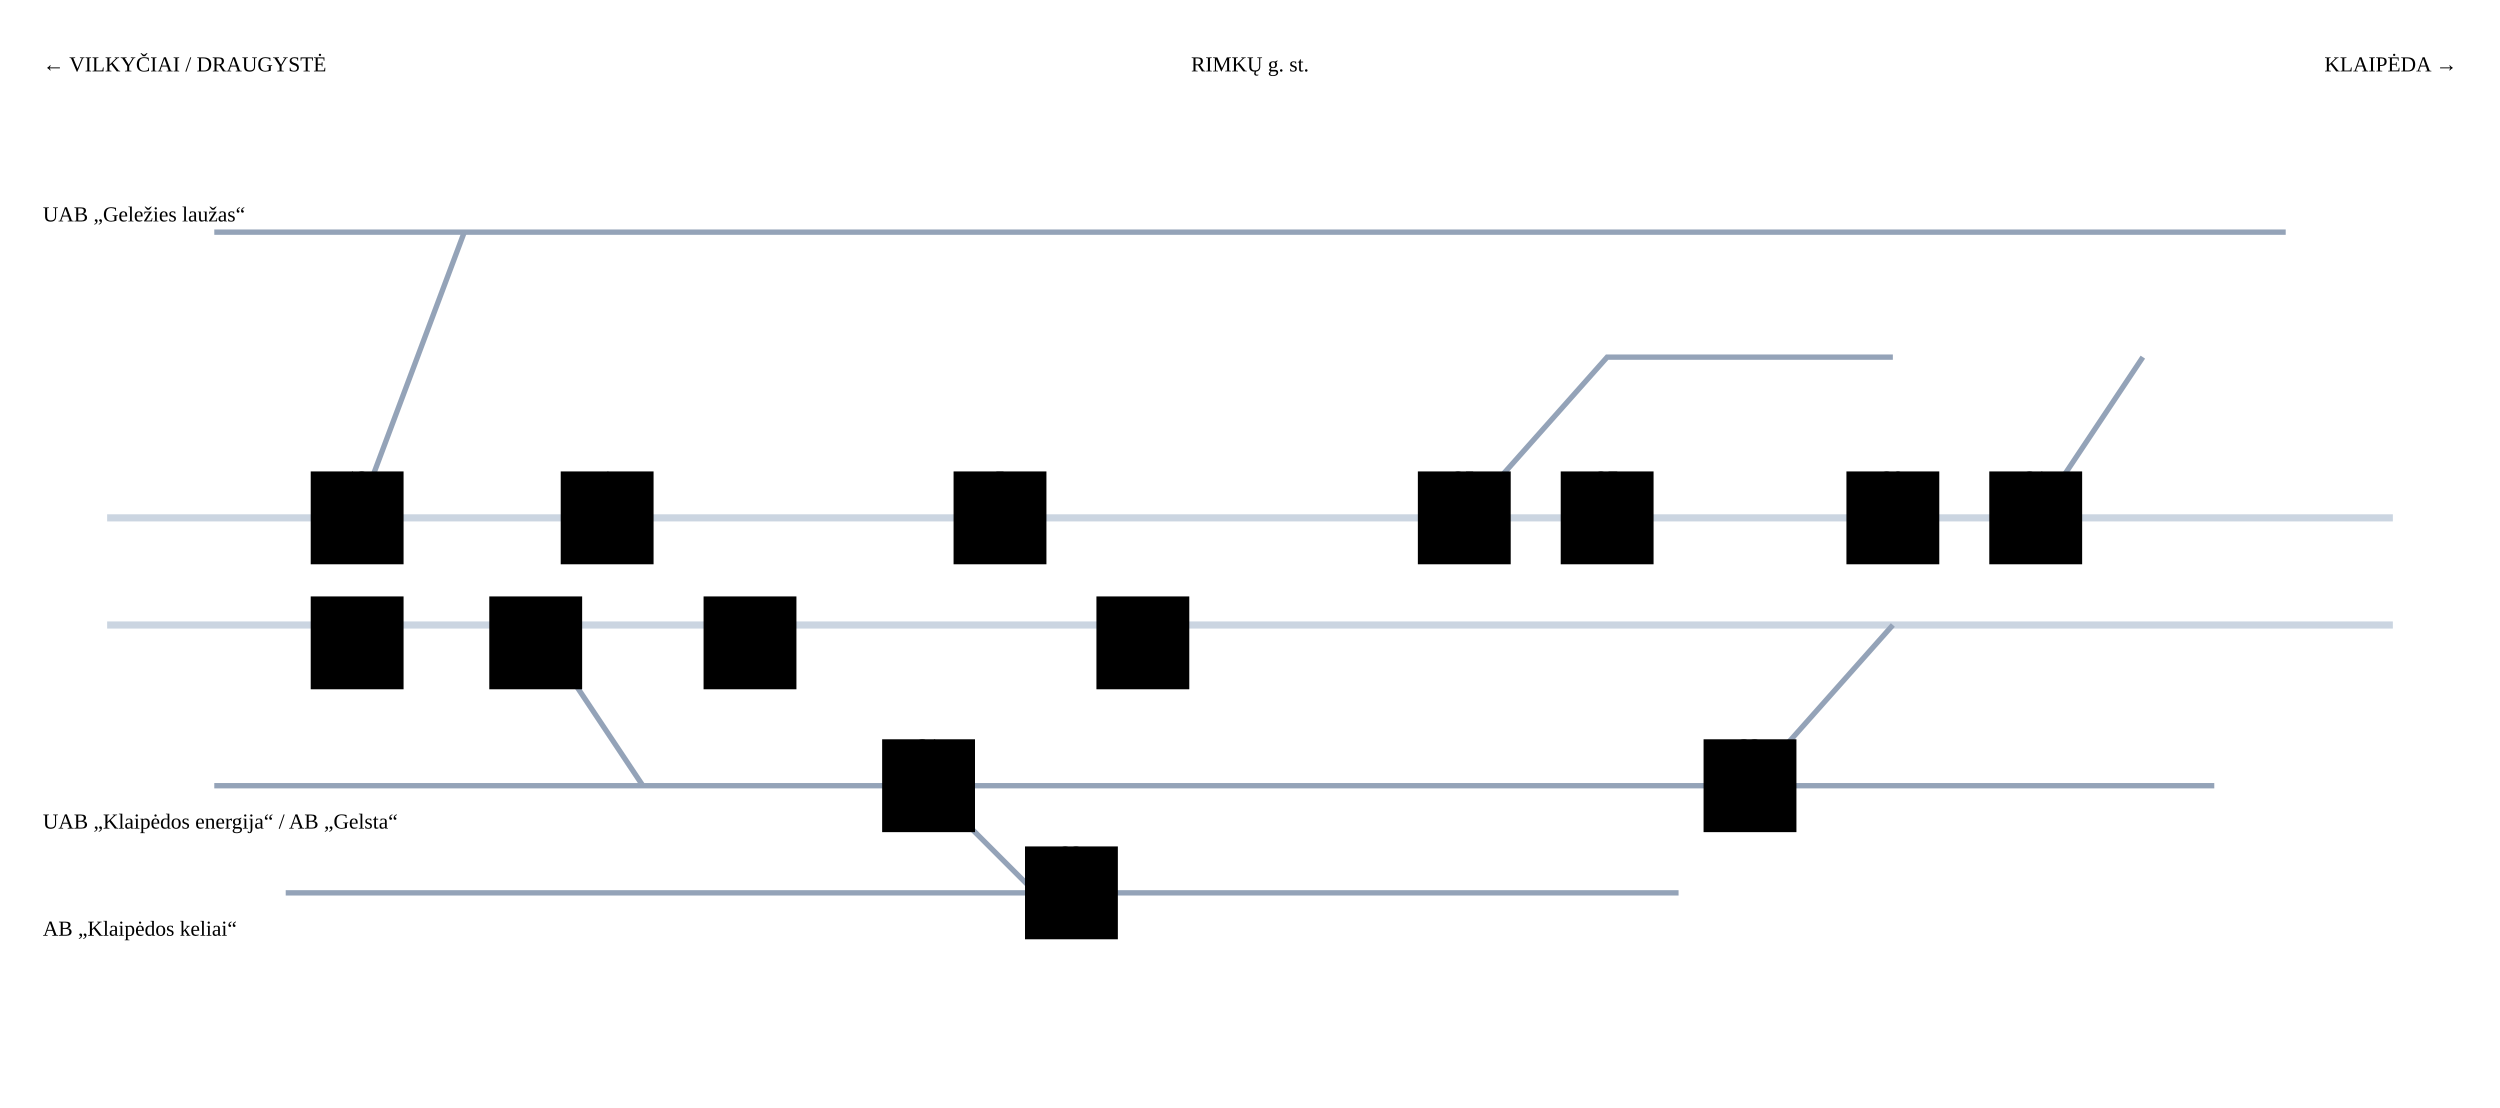
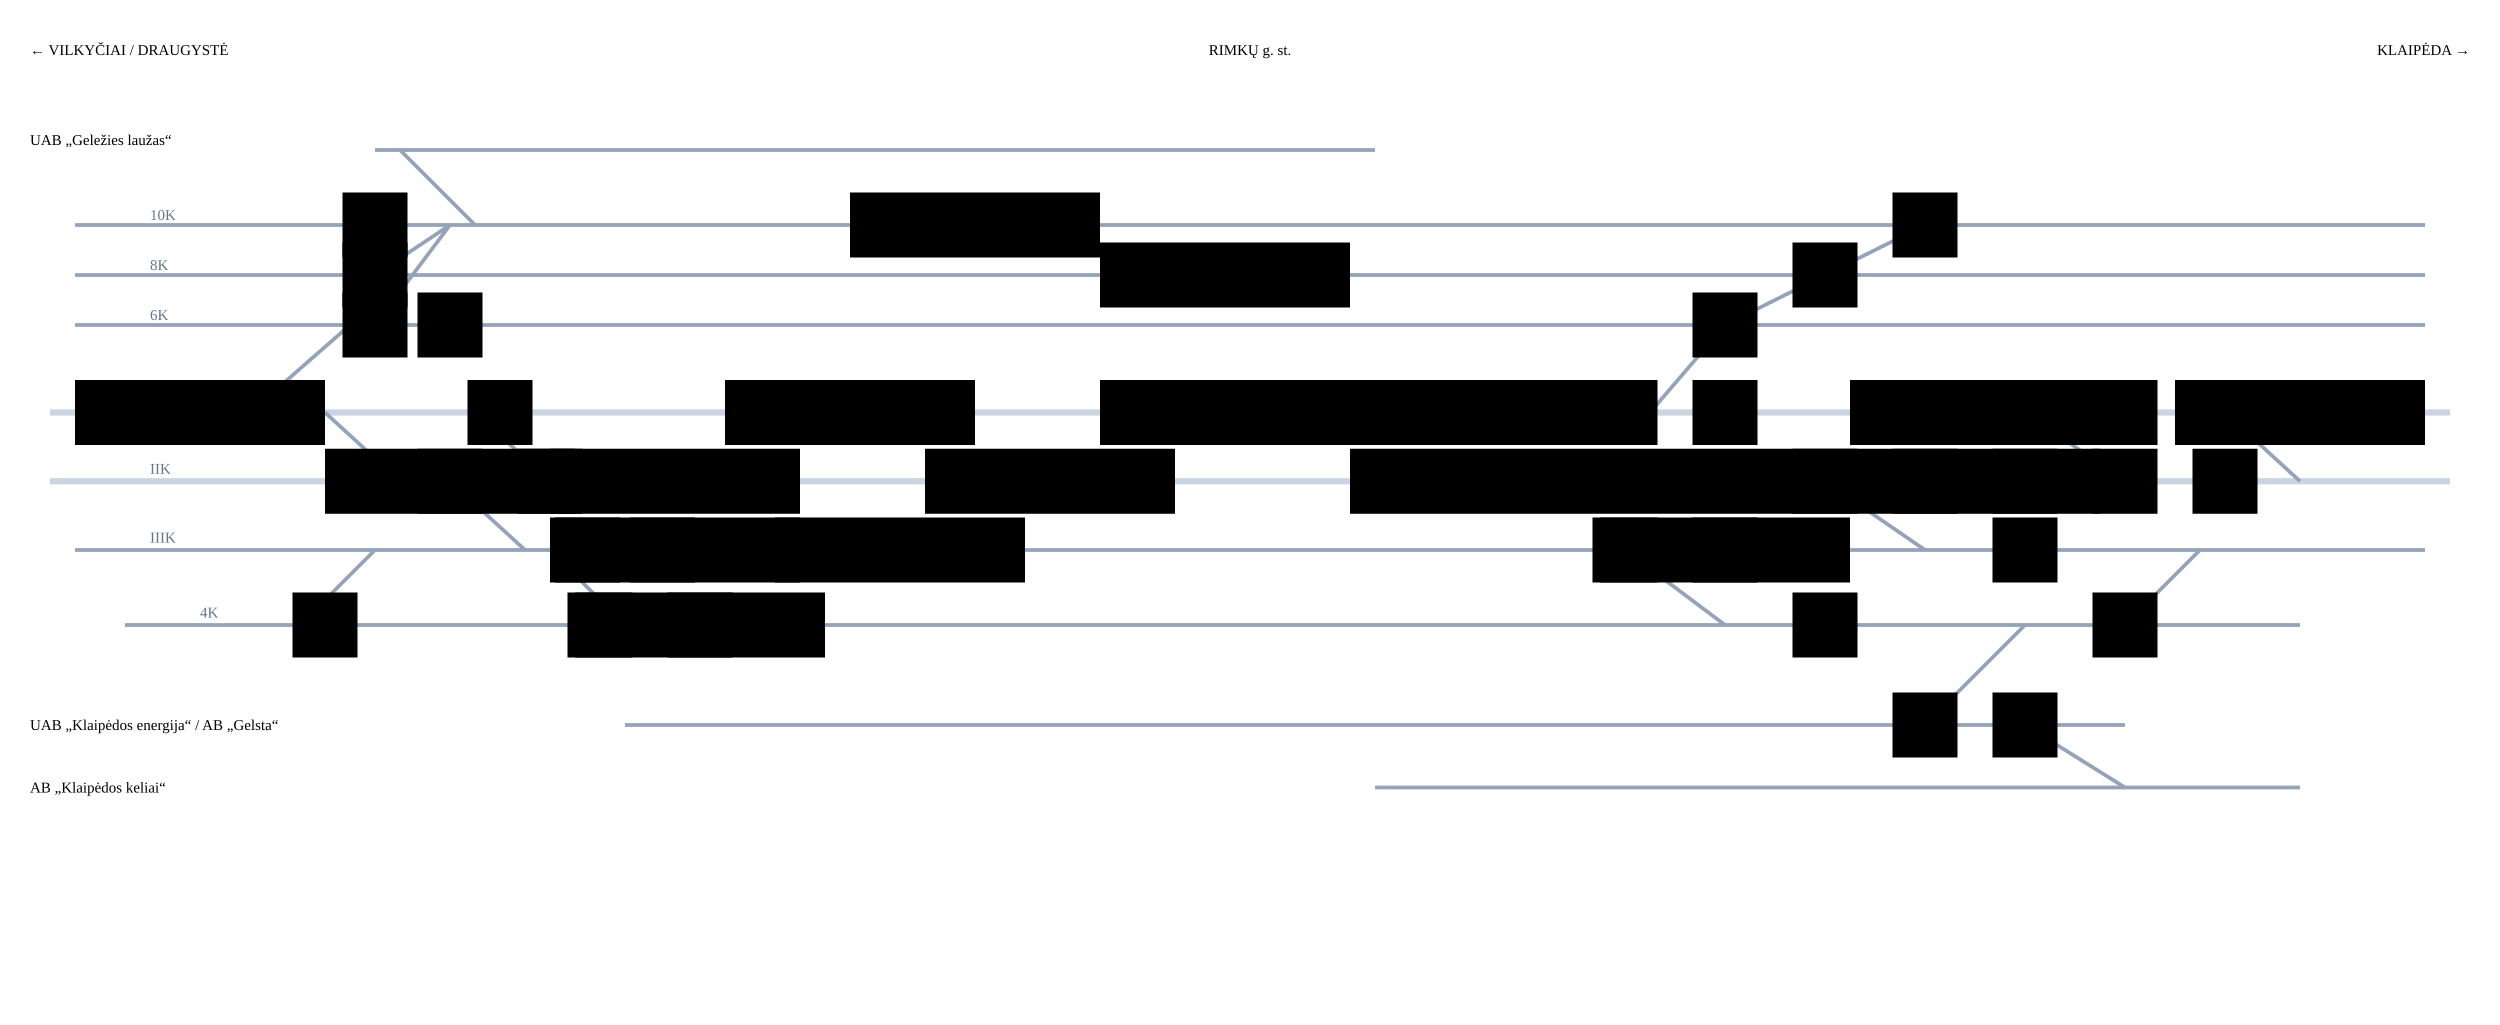
- <svg xmlns="http://www.w3.org/2000/svg" viewBox="0 0 1400 620" class="schematic">
-   <text class="dir" x="24" y="40" text-anchor="start">← VILKYČIAI / DRAUGYSTĖ</text>
-   <text class="dir" x="1376" y="40" text-anchor="end">KLAIPĖDA →</text>
-   <text class="title" x="700" y="40" text-anchor="middle">RIMKŲ g. st.</text>
-   <text class="siding" x="24" y="124">UAB „Geležies laužas“</text>
-   <text class="siding" x="24" y="464">UAB „Klaipėdos energija“ / AB „Gelsta“</text>
-   <text class="siding" x="24" y="524">AB „Klaipėdos keliai“</text>
+ <svg xmlns="http://www.w3.org/2000/svg" viewBox="0 0 2000 820" class="schematic">
+   <text class="dir" x="24" y="44" text-anchor="start">← VILKYČIAI / DRAUGYSTĖ</text>
+   <text class="dir" x="1976" y="44" text-anchor="end">KLAIPĖDA →</text>
+   <text class="title" x="1000" y="44" text-anchor="middle">RIMKŲ g. st.</text>
+   <text class="siding" x="24" y="116">UAB „Geležies laužas“</text>
+   <text class="siding" x="24" y="584">UAB „Klaipėdos energija“ / AB „Gelsta“</text>
+   <text class="siding" x="24" y="634">AB „Klaipėdos keliai“</text>
  <g class="tracks" fill="none" stroke="#94a3b8" stroke-width="3">
-     <polyline points="120,130 1280,130" />
-     <polyline points="60,290 1340,290" stroke="#cbd5e1" stroke-width="4" />
-     <polyline points="60,350 1340,350" stroke="#cbd5e1" stroke-width="4" />
-     <polyline points="120,440 1240,440" />
-     <polyline points="160,500 940,500" />
-     <polyline points="200,290 260,130" />
-     <polyline points="300,350 360,440" />
-     <polyline points="520,440 580,500" />
-     <polyline points="820,290 900,200 1060,200" />
-     <polyline points="980,440 1060,350" />
-     <polyline points="1140,290 1200,200" />
+     <polyline points="300,120 1100,120" />
+     <polyline points="60,180 1940,180" />
+     <polyline points="60,220 1940,220" />
+     <polyline points="60,260 1940,260" />
+     <polyline points="40,330 1960,330" stroke="#cbd5e1" stroke-width="5" />
+     <polyline points="40,385 1960,385" stroke="#cbd5e1" stroke-width="5" />
+     <polyline points="60,440 1940,440" />
+     <polyline points="100,500 1840,500" />
+     <polyline points="500,580 1700,580" />
+     <polyline points="1100,630 1840,630" />
+     <g fill="#64748b" stroke="none" font="600 13px system-ui">
+       <text x="120" y="176">10K</text>
+       <text x="120" y="216">8K</text>
+       <text x="120" y="256">6K</text>
+       <text x="120" y="324" font="700 14px system-ui">IK</text>
+       <text x="120" y="379" font="700 14px system-ui">IIK</text>
+       <text x="120" y="434">IIIK</text>
+       <text x="160" y="494">4K</text>
+     </g>
+     <g stroke="#94a3b8" stroke-width="3">
+       <line x1="200" y1="330" x2="280" y2="260" />
+       <line x1="300" y1="260" x2="360" y2="180" />
+       <line x1="300" y1="220" x2="360" y2="180" />
+       <line x1="260" y1="330" x2="320" y2="385" />
+       <line x1="360" y1="385" x2="420" y2="440" />
+       <line x1="440" y1="440" x2="500" y2="500" />
+       <line x1="380" y1="330" x2="440" y2="385" />
+       <line x1="240" y1="500" x2="300" y2="440" />
+       <line x1="320" y1="120" x2="380" y2="180" />
+       <line x1="1320" y1="330" x2="1380" y2="260" />
+       <line x1="1380" y1="260" x2="1460" y2="220" />
+       <line x1="1460" y1="220" x2="1540" y2="180" />
+       <line x1="1300" y1="440" x2="1380" y2="500" />
+       <line x1="1460" y1="385" x2="1540" y2="440" />
+       <line x1="1620" y1="330" x2="1700" y2="385" />
+       <line x1="1540" y1="580" x2="1620" y2="500" />
+       <line x1="1700" y1="500" x2="1760" y2="440" />
+       <line x1="1780" y1="330" x2="1840" y2="385" />
+       <line x1="1620" y1="580" x2="1700" y2="630" />
+     </g>
  </g>
  <g class="switches">
-     <g data-element-id="sw-13" data-element-number="13">
-       <circle class="node" cx="200" cy="290" r="9" />
-       <rect class="hit" x="174" y="264" width="52" height="52" />
-       <text class="lbl" x="200" y="272" text-anchor="middle">13</text>
-     </g>
-     <g data-element-id="sw-11" data-element-number="11">
-       <circle class="node" cx="200" cy="350" r="9" />
-       <rect class="hit" x="174" y="334" width="52" height="52" />
-       <text class="lbl" x="200" y="382" text-anchor="middle">11</text>
+     <g data-element-id="sw-2K" data-element-number="2K">
+       <circle class="node" cx="220" cy="330" r="9" />
+       <rect class="hit" x="194" y="304" width="52" height="52" />
+       <text class="lbl" x="220" y="316" text-anchor="middle">2K</text>
+     </g>
+     <g data-element-id="sw-4" data-element-number="4">
+       <circle class="node" cx="260" cy="500" r="9" />
+       <rect class="hit" x="234" y="474" width="52" height="52" />
+       <text class="lbl" x="260" y="486" text-anchor="middle">4</text>
+     </g>
+     <g data-element-id="sw-6K" data-element-number="6K">
+       <circle class="node" cx="300" cy="260" r="9" />
+       <rect class="hit" x="274" y="234" width="52" height="52" />
+       <text class="lbl" x="300" y="246" text-anchor="middle">6K</text>
+     </g>
+     <g data-element-id="sw-8K" data-element-number="8K">
+       <circle class="node" cx="300" cy="220" r="9" />
+       <rect class="hit" x="274" y="194" width="52" height="52" />
+       <text class="lbl" x="300" y="206" text-anchor="middle">8K</text>
+     </g>
+     <g data-element-id="sw-10K" data-element-number="10K">
+       <circle class="node" cx="300" cy="180" r="9" />
+       <rect class="hit" x="274" y="154" width="52" height="52" />
+       <text class="lbl" x="300" y="166" text-anchor="middle">10K</text>
+     </g>
+     <g data-element-id="sw-12K" data-element-number="12K">
+       <circle class="node" cx="360" cy="260" r="9" />
+       <rect class="hit" x="334" y="234" width="52" height="52" />
+       <text class="lbl" x="360" y="246" text-anchor="middle">12K</text>
+     </g>
+     <g data-element-id="sw-14K" data-element-number="14K">
+       <circle class="node" cx="360" cy="385" r="9" />
+       <rect class="hit" x="334" y="359" width="52" height="52" />
+       <text class="lbl" x="360" y="371" text-anchor="middle">14K</text>
+     </g>
+     <g data-element-id="sw-16" data-element-number="16">
+       <circle class="node" cx="400" cy="330" r="9" />
+       <rect class="hit" x="374" y="304" width="52" height="52" />
+       <text class="lbl" x="400" y="316" text-anchor="middle">16</text>
+     </g>
+     <g data-element-id="sw-18" data-element-number="18">
+       <circle class="node" cx="440" cy="385" r="9" />
+       <rect class="hit" x="414" y="359" width="52" height="52" />
+       <text class="lbl" x="440" y="371" text-anchor="middle">18</text>
+     </g>
+     <g data-element-id="sw-20K" data-element-number="20K">
+       <circle class="node" cx="470" cy="440" r="9" />
+       <rect class="hit" x="444" y="414" width="52" height="52" />
+       <text class="lbl" x="470" y="426" text-anchor="middle">20K</text>
+     </g>
+     <g data-element-id="sw-22" data-element-number="22">
+       <circle class="node" cx="480" cy="500" r="9" />
+       <rect class="hit" x="454" y="474" width="52" height="52" />
+       <text class="lbl" x="480" y="486" text-anchor="middle">22</text>
+     </g>
+     <g data-element-id="sw-24" data-element-number="24">
+       <circle class="node" cx="530" cy="440" r="9" />
+       <rect class="hit" x="504" y="414" width="52" height="52" />
+       <text class="lbl" x="530" y="426" text-anchor="middle">24</text>
+     </g>
+     <g data-element-id="sw-26" data-element-number="26">
+       <circle class="node" cx="560" cy="500" r="9" />
+       <rect class="hit" x="534" y="474" width="52" height="52" />
+       <text class="lbl" x="560" y="486" text-anchor="middle">26</text>
+     </g>
+     <g data-element-id="sw-1K" data-element-number="1K">
+       <circle class="node" cx="1300" cy="330" r="9" />
+       <rect class="hit" x="1274" y="304" width="52" height="52" />
+       <text class="lbl" x="1300" y="316" text-anchor="middle">1K</text>
+     </g>
+     <g data-element-id="sw-3K" data-element-number="3K">
+       <circle class="node" cx="1380" cy="330" r="9" />
+       <rect class="hit" x="1354" y="304" width="52" height="52" />
+       <text class="lbl" x="1380" y="316" text-anchor="middle">3K</text>
+     </g>
+     <g data-element-id="sw-5K" data-element-number="5K">
+       <circle class="node" cx="1460" cy="385" r="9" />
+       <rect class="hit" x="1434" y="359" width="52" height="52" />
+       <text class="lbl" x="1460" y="371" text-anchor="middle">5K</text>
+     </g>
+     <g data-element-id="sw-7K" data-element-number="7K">
+       <circle class="node" cx="1540" cy="385" r="9" />
+       <rect class="hit" x="1514" y="359" width="52" height="52" />
+       <text class="lbl" x="1540" y="371" text-anchor="middle">7K</text>
    </g>
    <g data-element-id="sw-9" data-element-number="9">
-       <circle class="node" cx="300" cy="350" r="9" />
-       <rect class="hit" x="274" y="334" width="52" height="52" />
-       <text class="lbl" x="300" y="382" text-anchor="middle">9</text>
-     </g>
-     <g data-element-id="sw-1" data-element-number="1">
-       <circle class="node" cx="340" cy="290" r="9" />
-       <rect class="hit" x="314" y="264" width="52" height="52" />
-       <text class="lbl" x="340" y="272" text-anchor="middle">1</text>
-     </g>
-     <g data-element-id="sw-3" data-element-number="3">
-       <circle class="node" cx="420" cy="350" r="9" />
-       <rect class="hit" x="394" y="334" width="52" height="52" />
-       <text class="lbl" x="420" y="382" text-anchor="middle">3</text>
+       <circle class="node" cx="1300" cy="440" r="9" />
+       <rect class="hit" x="1274" y="414" width="52" height="52" />
+       <text class="lbl" x="1300" y="426" text-anchor="middle">9</text>
+     </g>
+     <g data-element-id="sw-11K" data-element-number="11K">
+       <circle class="node" cx="1380" cy="260" r="9" />
+       <rect class="hit" x="1354" y="234" width="52" height="52" />
+       <text class="lbl" x="1380" y="246" text-anchor="middle">11K</text>
+     </g>
+     <g data-element-id="sw-13K" data-element-number="13K">
+       <circle class="node" cx="1460" cy="220" r="9" />
+       <rect class="hit" x="1434" y="194" width="52" height="52" />
+       <text class="lbl" x="1460" y="206" text-anchor="middle">13K</text>
+     </g>
+     <g data-element-id="sw-15K" data-element-number="15K">
+       <circle class="node" cx="1540" cy="180" r="9" />
+       <rect class="hit" x="1514" y="154" width="52" height="52" />
+       <text class="lbl" x="1540" y="166" text-anchor="middle">15K</text>
+     </g>
+     <g data-element-id="sw-17" data-element-number="17">
+       <circle class="node" cx="1620" cy="330" r="9" />
+       <rect class="hit" x="1594" y="304" width="52" height="52" />
+       <text class="lbl" x="1620" y="316" text-anchor="middle">17</text>
+     </g>
+     <g data-element-id="sw-19" data-element-number="19">
+       <circle class="node" cx="1620" cy="440" r="9" />
+       <rect class="hit" x="1594" y="414" width="52" height="52" />
+       <text class="lbl" x="1620" y="426" text-anchor="middle">19</text>
    </g>
    <g data-element-id="sw-21" data-element-number="21">
-       <circle class="node" cx="520" cy="440" r="9" />
-       <rect class="hit" x="494" y="414" width="52" height="52" />
-       <text class="lbl" x="520" y="422" text-anchor="middle">21</text>
-     </g>
-     <g data-element-id="sw-5" data-element-number="5">
-       <circle class="node" cx="560" cy="290" r="9" />
-       <rect class="hit" x="534" y="264" width="52" height="52" />
-       <text class="lbl" x="560" y="272" text-anchor="middle">5</text>
-     </g>
-     <g data-element-id="sw-23" data-element-number="23">
-       <circle class="node" cx="600" cy="500" r="9" />
-       <rect class="hit" x="574" y="474" width="52" height="52" />
-       <text class="lbl" x="600" y="482" text-anchor="middle">23</text>
-     </g>
-     <g data-element-id="sw-7" data-element-number="7">
-       <circle class="node" cx="640" cy="350" r="9" />
-       <rect class="hit" x="614" y="334" width="52" height="52" />
-       <text class="lbl" x="640" y="382" text-anchor="middle">7</text>
+       <circle class="node" cx="1700" cy="500" r="9" />
+       <rect class="hit" x="1674" y="474" width="52" height="52" />
+       <text class="lbl" x="1700" y="486" text-anchor="middle">21</text>
+     </g>
+     <g data-element-id="sw-23K" data-element-number="23K">
+       <circle class="node" cx="1380" cy="440" r="9" />
+       <rect class="hit" x="1354" y="414" width="52" height="52" />
+       <text class="lbl" x="1380" y="426" text-anchor="middle">23K</text>
    </g>
    <g data-element-id="sw-25" data-element-number="25">
-       <circle class="node" cx="820" cy="290" r="9" />
-       <rect class="hit" x="794" y="264" width="52" height="52" />
-       <text class="lbl" x="820" y="272" text-anchor="middle">25</text>
-     </g>
-     <g data-element-id="sw-27" data-element-number="27">
-       <circle class="node" cx="900" cy="290" r="9" />
-       <rect class="hit" x="874" y="264" width="52" height="52" />
-       <text class="lbl" x="900" y="272" text-anchor="middle">27</text>
-     </g>
-     <g data-element-id="sw-33" data-element-number="33">
-       <circle class="node" cx="980" cy="440" r="9" />
-       <rect class="hit" x="954" y="414" width="52" height="52" />
-       <text class="lbl" x="980" y="422" text-anchor="middle">33</text>
+       <circle class="node" cx="1460" cy="500" r="9" />
+       <rect class="hit" x="1434" y="474" width="52" height="52" />
+       <text class="lbl" x="1460" y="486" text-anchor="middle">25</text>
+     </g>
+     <g data-element-id="sw-27K" data-element-number="27K">
+       <circle class="node" cx="1620" cy="385" r="9" />
+       <rect class="hit" x="1594" y="359" width="52" height="52" />
+       <text class="lbl" x="1620" y="371" text-anchor="middle">27K</text>
    </g>
    <g data-element-id="sw-29" data-element-number="29">
-       <circle class="node" cx="1060" cy="290" r="9" />
-       <rect class="hit" x="1034" y="264" width="52" height="52" />
-       <text class="lbl" x="1060" y="272" text-anchor="middle">29</text>
-     </g>
-     <g data-element-id="sw-31" data-element-number="31">
-       <circle class="node" cx="1140" cy="290" r="9" />
-       <rect class="hit" x="1114" y="264" width="52" height="52" />
-       <text class="lbl" x="1140" y="272" text-anchor="middle">31</text>
+       <circle class="node" cx="1700" cy="385" r="9" />
+       <rect class="hit" x="1674" y="359" width="52" height="52" />
+       <text class="lbl" x="1700" y="371" text-anchor="middle">29</text>
+     </g>
+     <g data-element-id="sw-35" data-element-number="35">
+       <circle class="node" cx="1700" cy="330" r="9" />
+       <rect class="hit" x="1674" y="304" width="52" height="52" />
+       <text class="lbl" x="1700" y="316" text-anchor="middle">35</text>
+     </g>
+     <g data-element-id="sw-37" data-element-number="37">
+       <circle class="node" cx="1780" cy="330" r="9" />
+       <rect class="hit" x="1754" y="304" width="52" height="52" />
+       <text class="lbl" x="1780" y="316" text-anchor="middle">37</text>
+     </g>
+     <g data-element-id="sw-39" data-element-number="39">
+       <circle class="node" cx="1780" cy="385" r="9" />
+       <rect class="hit" x="1754" y="359" width="52" height="52" />
+       <text class="lbl" x="1780" y="371" text-anchor="middle">39</text>
+     </g>
+     <g data-element-id="sw-43" data-element-number="43">
+       <circle class="node" cx="1540" cy="580" r="9" />
+       <rect class="hit" x="1514" y="554" width="52" height="52" />
+       <text class="lbl" x="1540" y="566" text-anchor="middle">43</text>
+     </g>
+     <g data-element-id="sw-45" data-element-number="45">
+       <circle class="node" cx="1620" cy="580" r="9" />
+       <rect class="hit" x="1594" y="554" width="52" height="52" />
+       <text class="lbl" x="1620" y="566" text-anchor="middle">45</text>
+     </g>
+   </g>
+   <g class="track-circuits">
+     <g data-element-id="tc-ČPP" data-element-number="ČPP">
+       <line class="tc-seg" x1="80" y1="330" x2="240" y2="330" />
+       <rect class="hit" x="60" y="304" width="200" height="52" />
+       <text class="tc-lbl" x="160" y="320" text-anchor="middle">ČPP</text>
+       <text class="tc-plus" x="76" y="336" text-anchor="middle">+</text>
+       <text class="tc-dot" x="244" y="336" text-anchor="middle">●</text>
+     </g>
+     <g data-element-id="tc-1-3" data-element-number="1-3">
+       <line class="tc-seg" x1="600" y1="330" x2="760" y2="330" />
+       <rect class="hit" x="580" y="304" width="200" height="52" />
+       <text class="tc-lbl" x="680" y="320" text-anchor="middle">1-3</text>
+       <text class="tc-plus" x="596" y="336" text-anchor="middle">+</text>
+       <text class="tc-dot" x="764" y="336" text-anchor="middle">●</text>
+     </g>
+     <g data-element-id="tc-1AK" data-element-number="1AK">
+       <line class="tc-seg" x1="900" y1="330" x2="1060" y2="330" />
+       <rect class="hit" x="880" y="304" width="200" height="52" />
+       <text class="tc-lbl" x="980" y="320" text-anchor="middle">1AK</text>
+       <text class="tc-plus" x="896" y="336" text-anchor="middle">+</text>
+       <text class="tc-dot" x="1064" y="336" text-anchor="middle">●</text>
+     </g>
+     <g data-element-id="tc-23-25A" data-element-number="23-25A">
+       <line class="tc-seg" x1="1100" y1="330" x2="1260" y2="330" />
+       <rect class="hit" x="1080" y="304" width="200" height="52" />
+       <text class="tc-lbl" x="1180" y="320" text-anchor="middle">23-25A</text>
+       <text class="tc-plus" x="1096" y="336" text-anchor="middle">+</text>
+       <text class="tc-dot" x="1264" y="336" text-anchor="middle">●</text>
+     </g>
+     <g data-element-id="tc-35-39A" data-element-number="35-39A">
+       <line class="tc-seg" x1="1500" y1="330" x2="1660" y2="330" />
+       <rect class="hit" x="1480" y="304" width="200" height="52" />
+       <text class="tc-lbl" x="1580" y="320" text-anchor="middle">35-39A</text>
+       <text class="tc-plus" x="1496" y="336" text-anchor="middle">+</text>
+       <text class="tc-dot" x="1664" y="336" text-anchor="middle">●</text>
+     </g>
+     <g data-element-id="tc-ČGP" data-element-number="ČGP">
+       <line class="tc-seg" x1="1760" y1="330" x2="1920" y2="330" />
+       <rect class="hit" x="1740" y="304" width="200" height="52" />
+       <text class="tc-lbl" x="1840" y="320" text-anchor="middle">ČGP</text>
+       <text class="tc-plus" x="1756" y="336" text-anchor="middle">+</text>
+       <text class="tc-dot" x="1924" y="336" text-anchor="middle">●</text>
+     </g>
+     <g data-element-id="tc-8-12" data-element-number="8-12">
+       <line class="tc-seg" x1="280" y1="385" x2="440" y2="385" />
+       <rect class="hit" x="260" y="359" width="200" height="52" />
+       <text class="tc-lbl" x="360" y="375" text-anchor="middle">8-12</text>
+       <text class="tc-plus" x="276" y="391" text-anchor="middle">+</text>
+       <text class="tc-dot" x="444" y="391" text-anchor="middle">●</text>
+     </g>
+     <g data-element-id="tc-14-20" data-element-number="14-20">
+       <line class="tc-seg" x1="460" y1="385" x2="620" y2="385" />
+       <rect class="hit" x="440" y="359" width="200" height="52" />
+       <text class="tc-lbl" x="540" y="375" text-anchor="middle">14-20</text>
+       <text class="tc-plus" x="456" y="391" text-anchor="middle">+</text>
+       <text class="tc-dot" x="624" y="391" text-anchor="middle">●</text>
+     </g>
+     <g data-element-id="tc-11-15" data-element-number="11-15">
+       <line class="tc-seg" x1="760" y1="385" x2="920" y2="385" />
+       <rect class="hit" x="740" y="359" width="200" height="52" />
+       <text class="tc-lbl" x="840" y="375" text-anchor="middle">11-15</text>
+       <text class="tc-plus" x="756" y="391" text-anchor="middle">+</text>
+       <text class="tc-dot" x="924" y="391" text-anchor="middle">●</text>
+     </g>
+     <g data-element-id="tc-23-25B" data-element-number="23-25B">
+       <line class="tc-seg" x1="1100" y1="385" x2="1260" y2="385" />
+       <rect class="hit" x="1080" y="359" width="200" height="52" />
+       <text class="tc-lbl" x="1180" y="375" text-anchor="middle">23-25B</text>
+       <text class="tc-plus" x="1096" y="391" text-anchor="middle">+</text>
+       <text class="tc-dot" x="1264" y="391" text-anchor="middle">●</text>
+     </g>
+     <g data-element-id="tc-27-29B" data-element-number="27-29B">
+       <line class="tc-seg" x1="1300" y1="385" x2="1460" y2="385" />
+       <rect class="hit" x="1280" y="359" width="200" height="52" />
+       <text class="tc-lbl" x="1380" y="375" text-anchor="middle">27-29B</text>
+       <text class="tc-plus" x="1296" y="391" text-anchor="middle">+</text>
+       <text class="tc-dot" x="1464" y="391" text-anchor="middle">●</text>
+     </g>
+     <g data-element-id="tc-35-39B" data-element-number="35-39B">
+       <line class="tc-seg" x1="1500" y1="385" x2="1660" y2="385" />
+       <rect class="hit" x="1480" y="359" width="200" height="52" />
+       <text class="tc-lbl" x="1580" y="375" text-anchor="middle">35-39B</text>
+       <text class="tc-plus" x="1496" y="391" text-anchor="middle">+</text>
+       <text class="tc-dot" x="1664" y="391" text-anchor="middle">●</text>
+     </g>
+     <g data-element-id="tc-20-24R" data-element-number="20-24R">
+       <line class="tc-seg" x1="460" y1="440" x2="620" y2="440" />
+       <rect class="hit" x="440" y="414" width="200" height="52" />
+       <text class="tc-lbl" x="540" y="430" text-anchor="middle">20-24R</text>
+       <text class="tc-plus" x="456" y="446" text-anchor="middle">+</text>
+       <text class="tc-dot" x="624" y="446" text-anchor="middle">●</text>
+     </g>
+     <g data-element-id="tc-9-45" data-element-number="9-45">
+       <line class="tc-seg" x1="640" y1="440" x2="800" y2="440" />
+       <rect class="hit" x="620" y="414" width="200" height="52" />
+       <text class="tc-lbl" x="720" y="430" text-anchor="middle">9-45</text>
+       <text class="tc-plus" x="636" y="446" text-anchor="middle">+</text>
+       <text class="tc-dot" x="804" y="446" text-anchor="middle">●</text>
+     </g>
+     <g data-element-id="tc-27-29C" data-element-number="27-29C">
+       <line class="tc-seg" x1="1300" y1="440" x2="1460" y2="440" />
+       <rect class="hit" x="1280" y="414" width="200" height="52" />
+       <text class="tc-lbl" x="1380" y="430" text-anchor="middle">27-29C</text>
+       <text class="tc-plus" x="1296" y="446" text-anchor="middle">+</text>
+       <text class="tc-dot" x="1464" y="446" text-anchor="middle">●</text>
+     </g>
+     <g data-element-id="tc-24-26" data-element-number="24-26">
+       <line class="tc-seg" x1="480" y1="500" x2="640" y2="500" />
+       <rect class="hit" x="460" y="474" width="200" height="52" />
+       <text class="tc-lbl" x="560" y="490" text-anchor="middle">24-26</text>
+       <text class="tc-plus" x="476" y="506" text-anchor="middle">+</text>
+       <text class="tc-dot" x="644" y="506" text-anchor="middle">●</text>
+     </g>
+     <g data-element-id="tc-1GP" data-element-number="1GP">
+       <line class="tc-seg" x1="700" y1="180" x2="860" y2="180" />
+       <rect class="hit" x="680" y="154" width="200" height="52" />
+       <text class="tc-lbl" x="780" y="170" text-anchor="middle">1GP</text>
+       <text class="tc-plus" x="696" y="186" text-anchor="middle">+</text>
+       <text class="tc-dot" x="864" y="186" text-anchor="middle">●</text>
+     </g>
+     <g data-element-id="tc-2GP" data-element-number="2GP">
+       <line class="tc-seg" x1="900" y1="220" x2="1060" y2="220" />
+       <rect class="hit" x="880" y="194" width="200" height="52" />
+       <text class="tc-lbl" x="980" y="210" text-anchor="middle">2GP</text>
+       <text class="tc-plus" x="896" y="226" text-anchor="middle">+</text>
+       <text class="tc-dot" x="1064" y="226" text-anchor="middle">●</text>
    </g>
  </g>
</svg>
